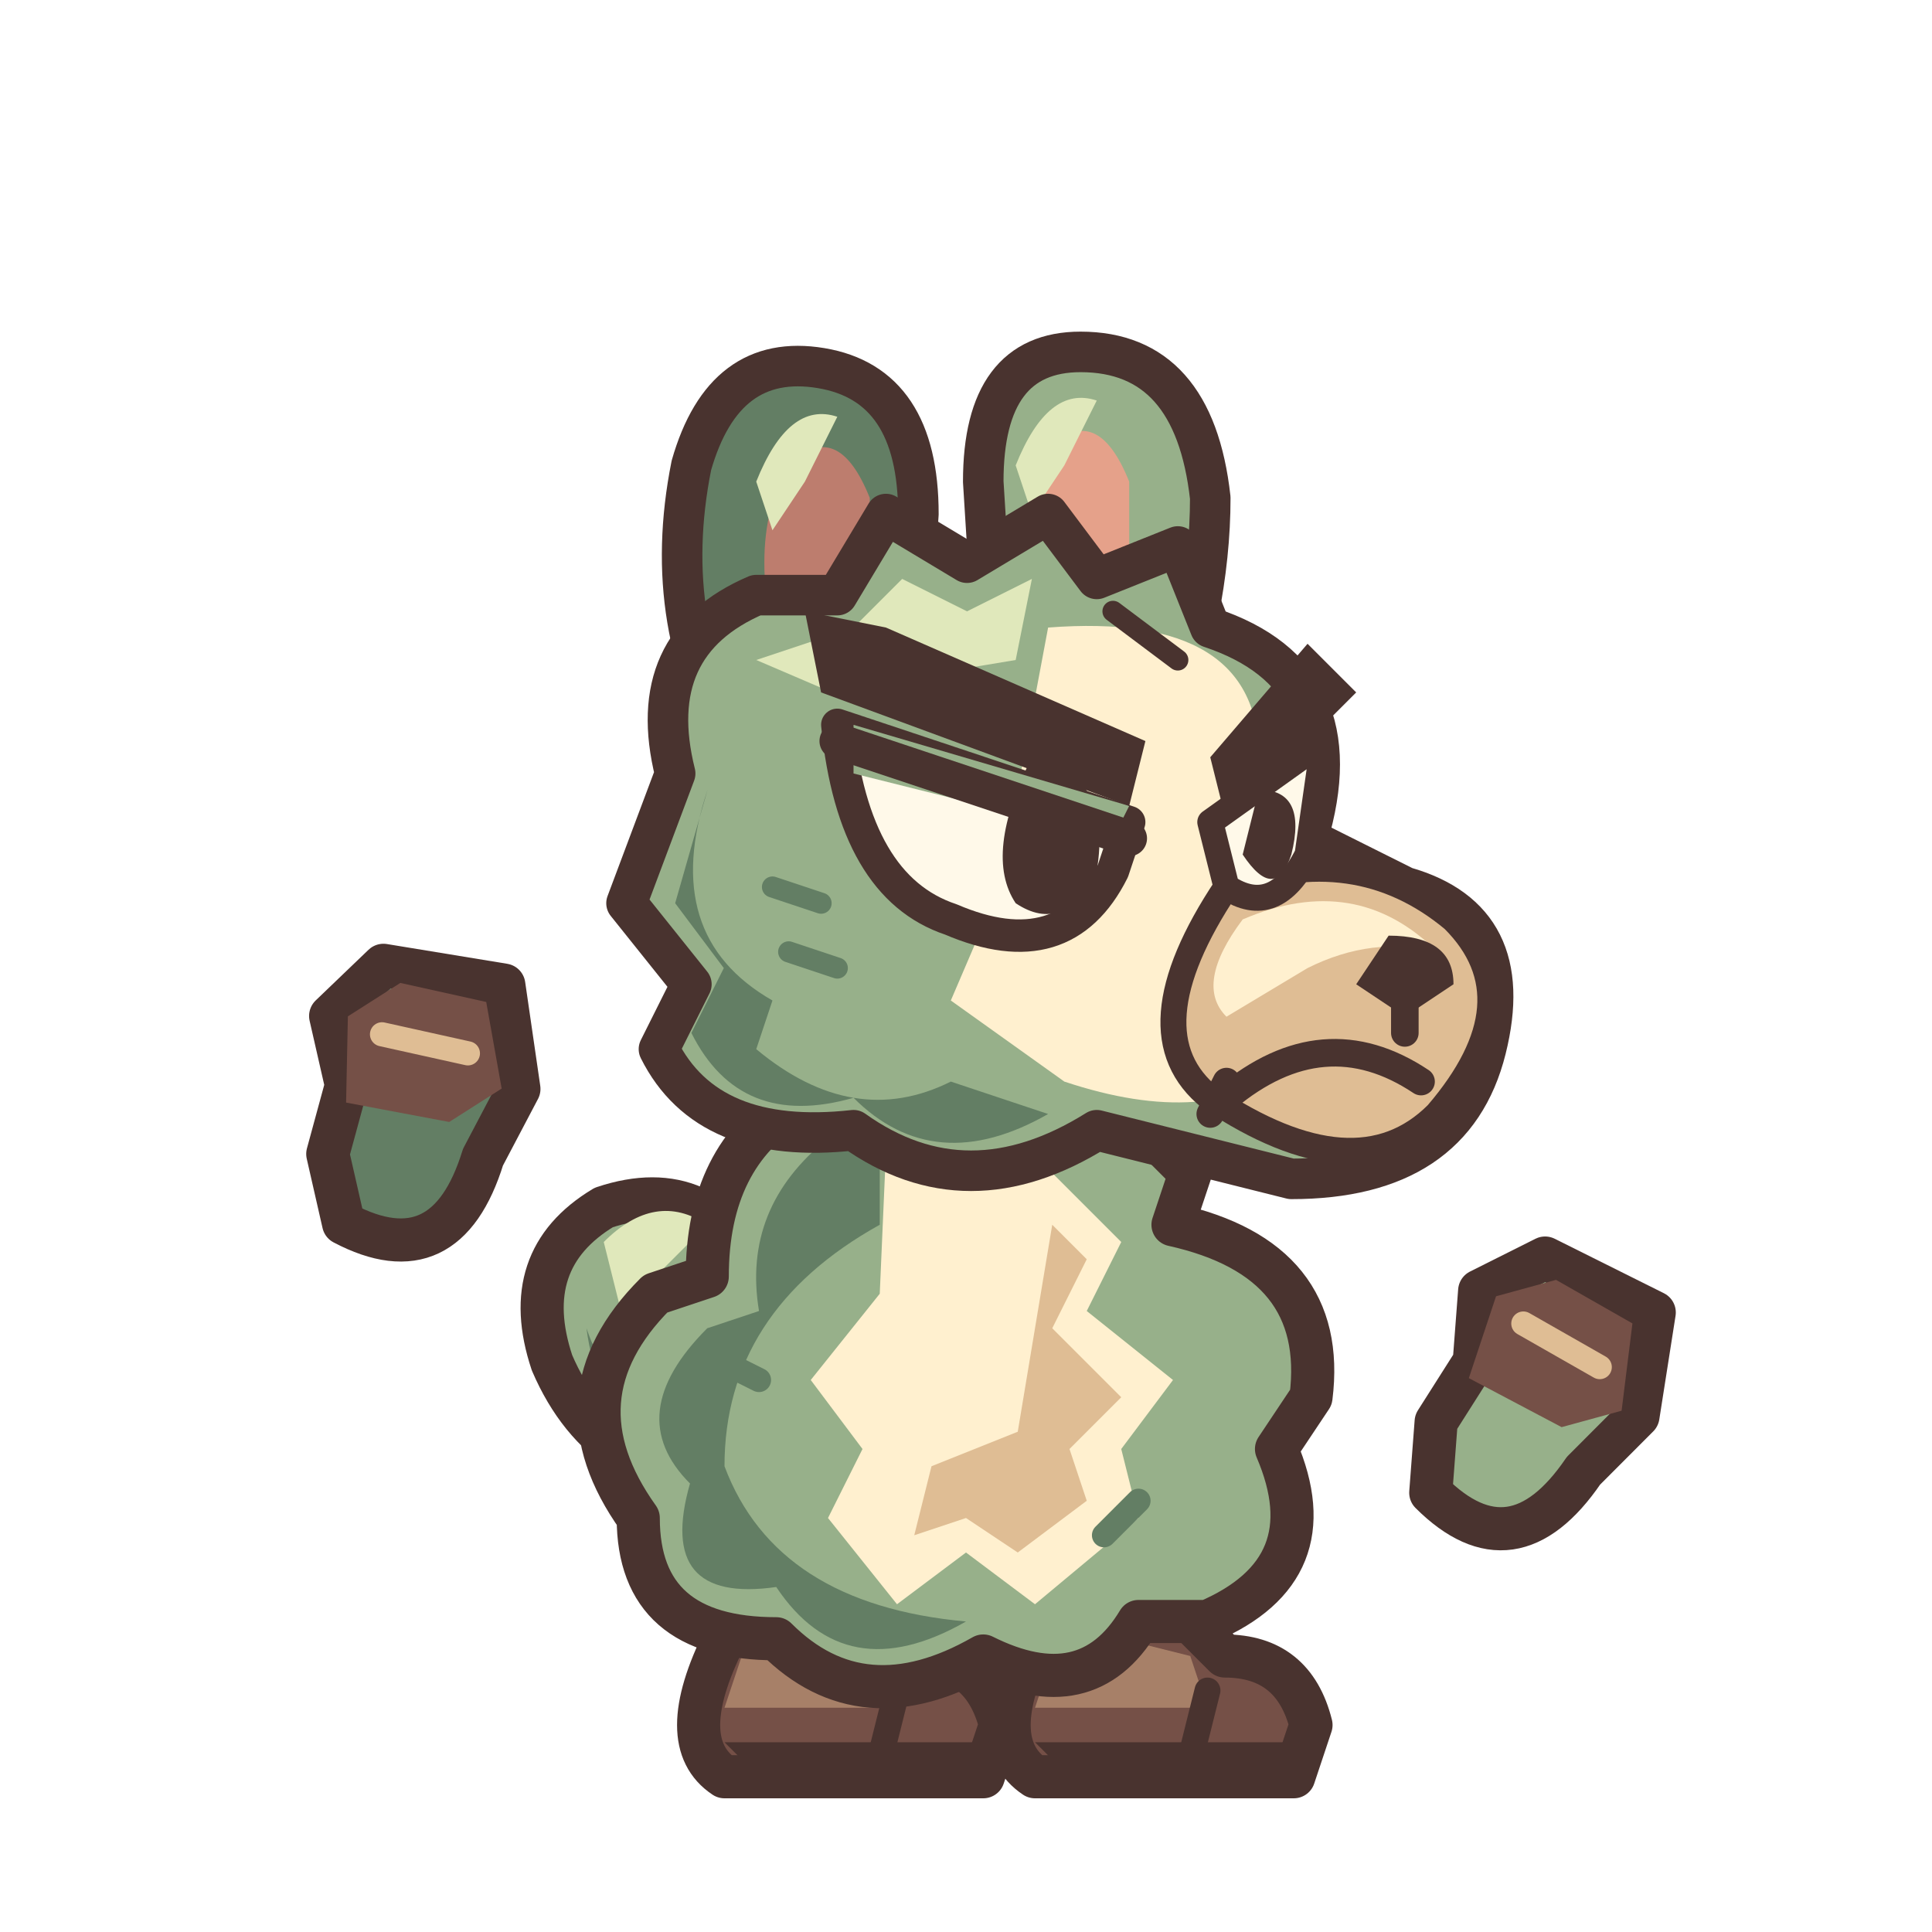
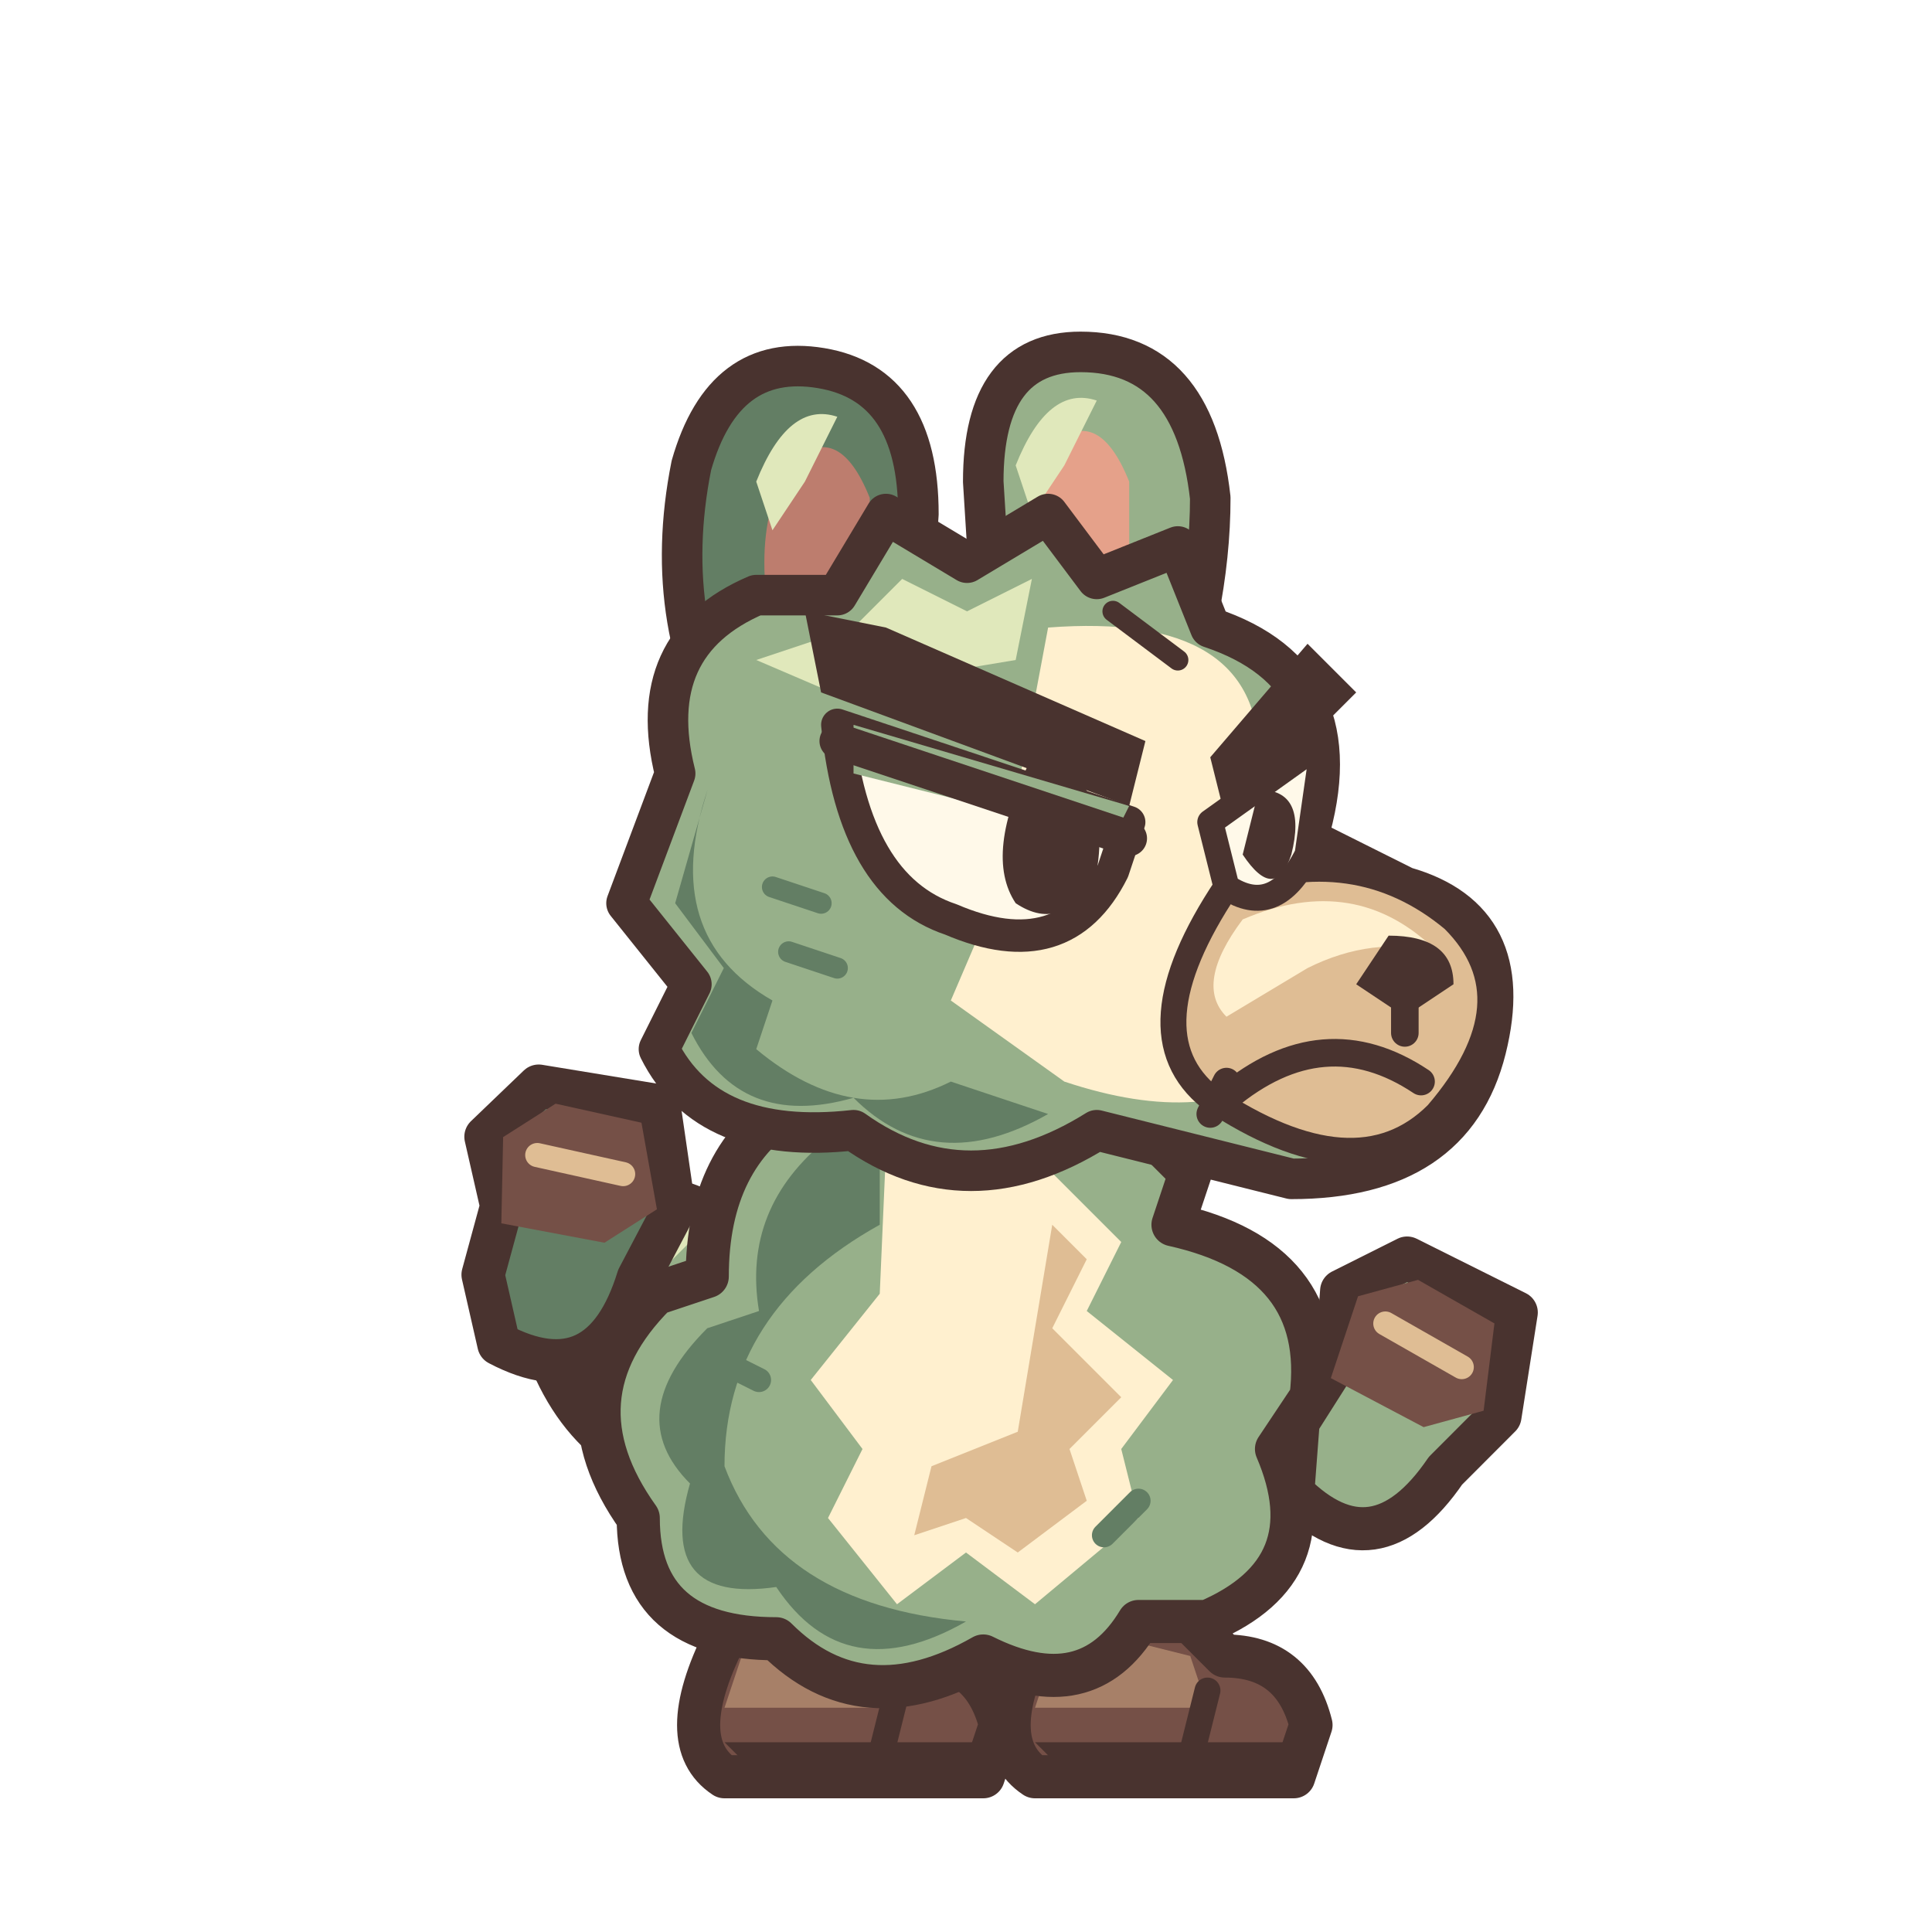
<svg xmlns="http://www.w3.org/2000/svg" viewBox="-56 -80 112 112" width="250" height="250">
  <g transform="translate(0 0)">
    <g stroke="#49332f" stroke-width="2.5" stroke-linejoin="round" stroke-linecap="round">
      <path fill="#97b08a" d="M-13 6Q-21 6-24-1Q-26-7-21-10Q-15-12-12-6Q-10-1-11 5Z" />
      <path fill="#637e64" stroke="none" d="M-22-3Q-20 3-13 3L-12 5Q-21 5-22-3Z" />
      <path fill="#e0e8bb" stroke="none" d="M-21-8Q-18-11-15-9L-18-6L-20-4Z" />
    </g>
  </g>
  <g transform="translate(-9 10) rotate(0)">
    <g transform="translate(0 0)">
      <g stroke="#49332f" stroke-width="2.5" stroke-linejoin="round" stroke-linecap="round">
        <path fill="#637e64" d="M-5-5L0-7L5-4L4 0L5 3L3 9H-4L-5 3L-4 0Z" />
        <path fill="#755047" stroke="none" d="M1-3L4-1L3 7L0 8L-2 6L1 5Z" />
      </g>
    </g>
    <g transform="translate(0 7)">
      <g stroke="#49332f" stroke-width="2.5" stroke-linejoin="round" stroke-linecap="round">
        <path fill="#755047" d="M-5-2L-1-4L4-3L6-1Q10-1 11 3L10 6H-5Q-8 4-5-2Z" />
        <path fill="#a78068" stroke="none" d="M-4-1L0-2L4-1L5 2H-5Z" />
        <path fill="#49332f" stroke="none" d="M-5 4H10L9 5H-4Z" />
        <path fill="none" stroke-width="1.5" d="M5 1L4 5" />
      </g>
    </g>
  </g>
  <g transform="translate(9 10) rotate(0)">
    <g transform="translate(0 0)">
      <g stroke="#49332f" stroke-width="2.5" stroke-linejoin="round" stroke-linecap="round">
        <path fill="#97b08a" d="M-5-5L0-7L5-4L4 0L5 3L3 9H-4L-5 3L-4 0Z" />
        <path fill="#637e64" stroke="none" d="M1-3L4-1L3 7L0 8L-2 6L1 5Z" />
      </g>
    </g>
    <g transform="translate(0 7)">
      <g stroke="#49332f" stroke-width="2.5" stroke-linejoin="round" stroke-linecap="round">
        <path fill="#755047" d="M-5-2L-1-4L4-3L6-1Q10-1 11 3L10 6H-5Q-8 4-5-2Z" />
        <path fill="#a78068" stroke="none" d="M-4-1L0-2L4-1L5 2H-5Z" />
        <path fill="#49332f" stroke="none" d="M-5 4H10L9 5H-4Z" />
        <path fill="none" stroke-width="1.5" d="M5 1L4 5" />
      </g>
    </g>
  </g>
-   <g transform="translate(-32 -13) rotate(-88.80846)">
+   <g transform="translate(-23 -6) rotate(-88.80846)">
    <g transform="translate(0 0)">
      <g stroke="#49332f" stroke-width="2.5" stroke-linejoin="round" stroke-linecap="round">
        <path fill="#637e64" d="M-4-4L0-5L4-4L8-5L11-2L10 5L4 6L0 4Q-7 2-4-4Z" />
        <path fill="#755047" stroke="none" d="M3-4L8-4L10-1L9 4L4 5L2 2Z" />
        <path fill="none" stroke="#dfbd94" stroke-width="1.4" d="M7-2L6 3" />
      </g>
    </g>
  </g>
  <g transform="translate(0 0)">
    <g stroke="#49332f" stroke-width="2.5" stroke-linejoin="round" stroke-linecap="round">
      <path fill="#97b08a" d="M-10-32L9-32L9-16L13-12L12-9Q21-7 20 1L18 4Q21 11 14 14L10 14Q7 19 1 16Q-6 20-11 15Q-19 15-19 8Q-24 1-18-5L-15-6Q-15-13-10-16Z" />
      <path fill="#637e64" stroke="none" d="M-9-27L-5-25L-5-9Q-14-4-14 5Q-11 13 0 14Q-7 18-11 12Q-18 13-16 6Q-20 2-15-3L-12-4Q-13-10-8-14Z" />
      <path fill="#fff0cf" stroke="none" d="M-4-28H5L5-12L9-8L7-4L12 0L9 4L10 8L4 13L0 10L-4 13L-8 8L-6 4L-9 0L-5-5Z" />
      <path fill="#dfbd94" stroke="none" d="M5-9L7-7L5-3L9 1L6 4L7 7L3 10L0 8L-3 9L-2 5L3 3Z" />
      <path fill="none" stroke="#637e64" stroke-width="1.4" d="M-8-22l3 2m-11 21 2-2 2 1m22 7-2 2" />
    </g>
  </g>
-   <g transform="translate(32 4) rotate(-71.61972)">
+   <g transform="translate(24 4) rotate(-71.61972)">
    <g transform="translate(0 0)">
      <g stroke="#49332f" stroke-width="2.5" stroke-linejoin="round" stroke-linecap="round">
        <path fill="#97b08a" d="M-4-4L0-5L4-4L8-5L11-2L10 5L4 6L0 4Q-7 2-4-4Z" />
        <path fill="#755047" stroke="none" d="M3-4L8-4L10-1L9 4L4 5L2 2Z" />
        <path fill="none" stroke="#dfbd94" stroke-width="1.4" d="M7-2L6 3" />
      </g>
    </g>
  </g>
  <g transform="translate(1 -22) scale(0.94)">
    <g transform="translate(-9 -21)">
      <g stroke="#49332f" stroke-width="2.5" stroke-linejoin="round" stroke-linecap="round">
        <path fill="#637e64" d="M-6 6Q-11-2-9-12Q-7-19-1-18Q5-17 5-9L4 6Z" />
        <path fill="#bd7d6e" stroke="none" d="M-3 2Q-6-7-3-12Q0-15 2-10L2 1Z" />
        <path fill="#e0e8bb" stroke="none" d="M-5-11Q-3-16 0-15L-2-11L-4-8Z" />
        <path fill="none" stroke-width="1.3" d="M-2 3L1-2" />
      </g>
    </g>
    <g transform="translate(7 -22)">
      <g stroke="#49332f" stroke-width="2.5" stroke-linejoin="round" stroke-linecap="round">
        <path fill="#97b08a" d="M-6 6L-7-10Q-7-18-1-18Q6-18 7-9Q7-2 4 6Z" />
        <path fill="#e5a18a" stroke="none" d="M-3 2Q-6-7-3-12Q0-15 2-10L2 1Z" />
        <path fill="#e0e8bb" stroke="none" d="M-5-11Q-3-16 0-15L-2-11L-4-8Z" />
        <path fill="none" stroke-width="1.3" d="M-2 3L1-2" />
      </g>
    </g>
    <g transform="translate(0 0)">
      <g stroke="#49332f" stroke-width="2.5" stroke-linejoin="round" stroke-linecap="round">
        <path fill="#97b08a" d="M-19-14Q-21-22-14-25L-9-25L-6-30L-1-27L4-30L7-26L12-28L14-23Q23-20 20-10L26-7Q33-5 31 3Q29 11 19 11L7 8Q-1 13-8 8Q-17 9-20 3L-18-1L-22-6Z" />
        <path fill="#637e64" stroke="none" d="M-17-13Q-20-4-13 0L-14 3Q-8 8-2 5L4 7Q-3 11-8 6Q-15 8-18 2L-16-2L-19-6Z" />
        <path fill="#e0e8bb" stroke="none" d="M-14-21L-8-23L-5-26L-1-24L3-26L2-21L-4-20L-7-18Z" />
        <path fill="#fff0cf" stroke="none" d="M4-23Q17-24 17-15L14-8L21-5L19 4Q14 8 5 5L-2 0L1-7Z" />
        <path fill="#dfbd94" stroke-width="1.6" d="M15-7Q23-10 29-5Q34 0 28 7Q23 12 14 6Q9 2 15-7Z" />
        <path fill="#fff0cf" stroke="none" d="M16-5Q23-8 28-3Q24-4 20-2L15 1Q13-1 16-5Z" />
        <path fill="#49332f" stroke="none" d="M25-4Q29-4 29-1L26 1L23-1Z" />
        <path fill="none" stroke-width="1.7" d="M26 0v2M15 6Q21 1 27 5M15 5l-1 2" />
        <path fill="none" stroke="#637e64" stroke-width="1.3" d="M-13-7l3 1m-2 3 3 1" />
      </g>
    </g>
    <g transform="translate(0 0)">
      <g stroke="#49332f" stroke-width="2.5" stroke-linejoin="round" stroke-linecap="round">
        <path fill="#fff9e9" stroke-width="1.6" d="M14-11L21-16L20-9Q18-5 15-7Z" />
        <path fill="#49332f" stroke="none" d="M17-13Q20-13 19-9Q18-6 16-9Z" />
        <path fill="#fff9e9" stroke-width="2" d="M-9-17L9-11L8-8Q5-2-2-5Q-8-7-9-17Z" />
        <path fill="#49332f" stroke="none" d="M3-15Q8-14 7-8Q5-4 2-6Q0-9 3-15Z" />
        <circle fill="#fff9e9" stroke="none" cx="4.8" cy="-11.5" r="1.1" />
        <path fill="#97b08a" stroke="none" d="M-8-17L9-12L8-10L-8-14Z" />
        <path fill="none" stroke-width="2.2" d="M-9-16L9-10" />
        <path fill="#49332f" stroke="none" d="M-11-24L-6-23L10-16L9-12L-10-19Z M14-15L20-22L23-19L15-11Z" />
        <path fill="none" stroke-width="1.3" d="M8-24l4 3" />
      </g>
    </g>
  </g>
</svg>
